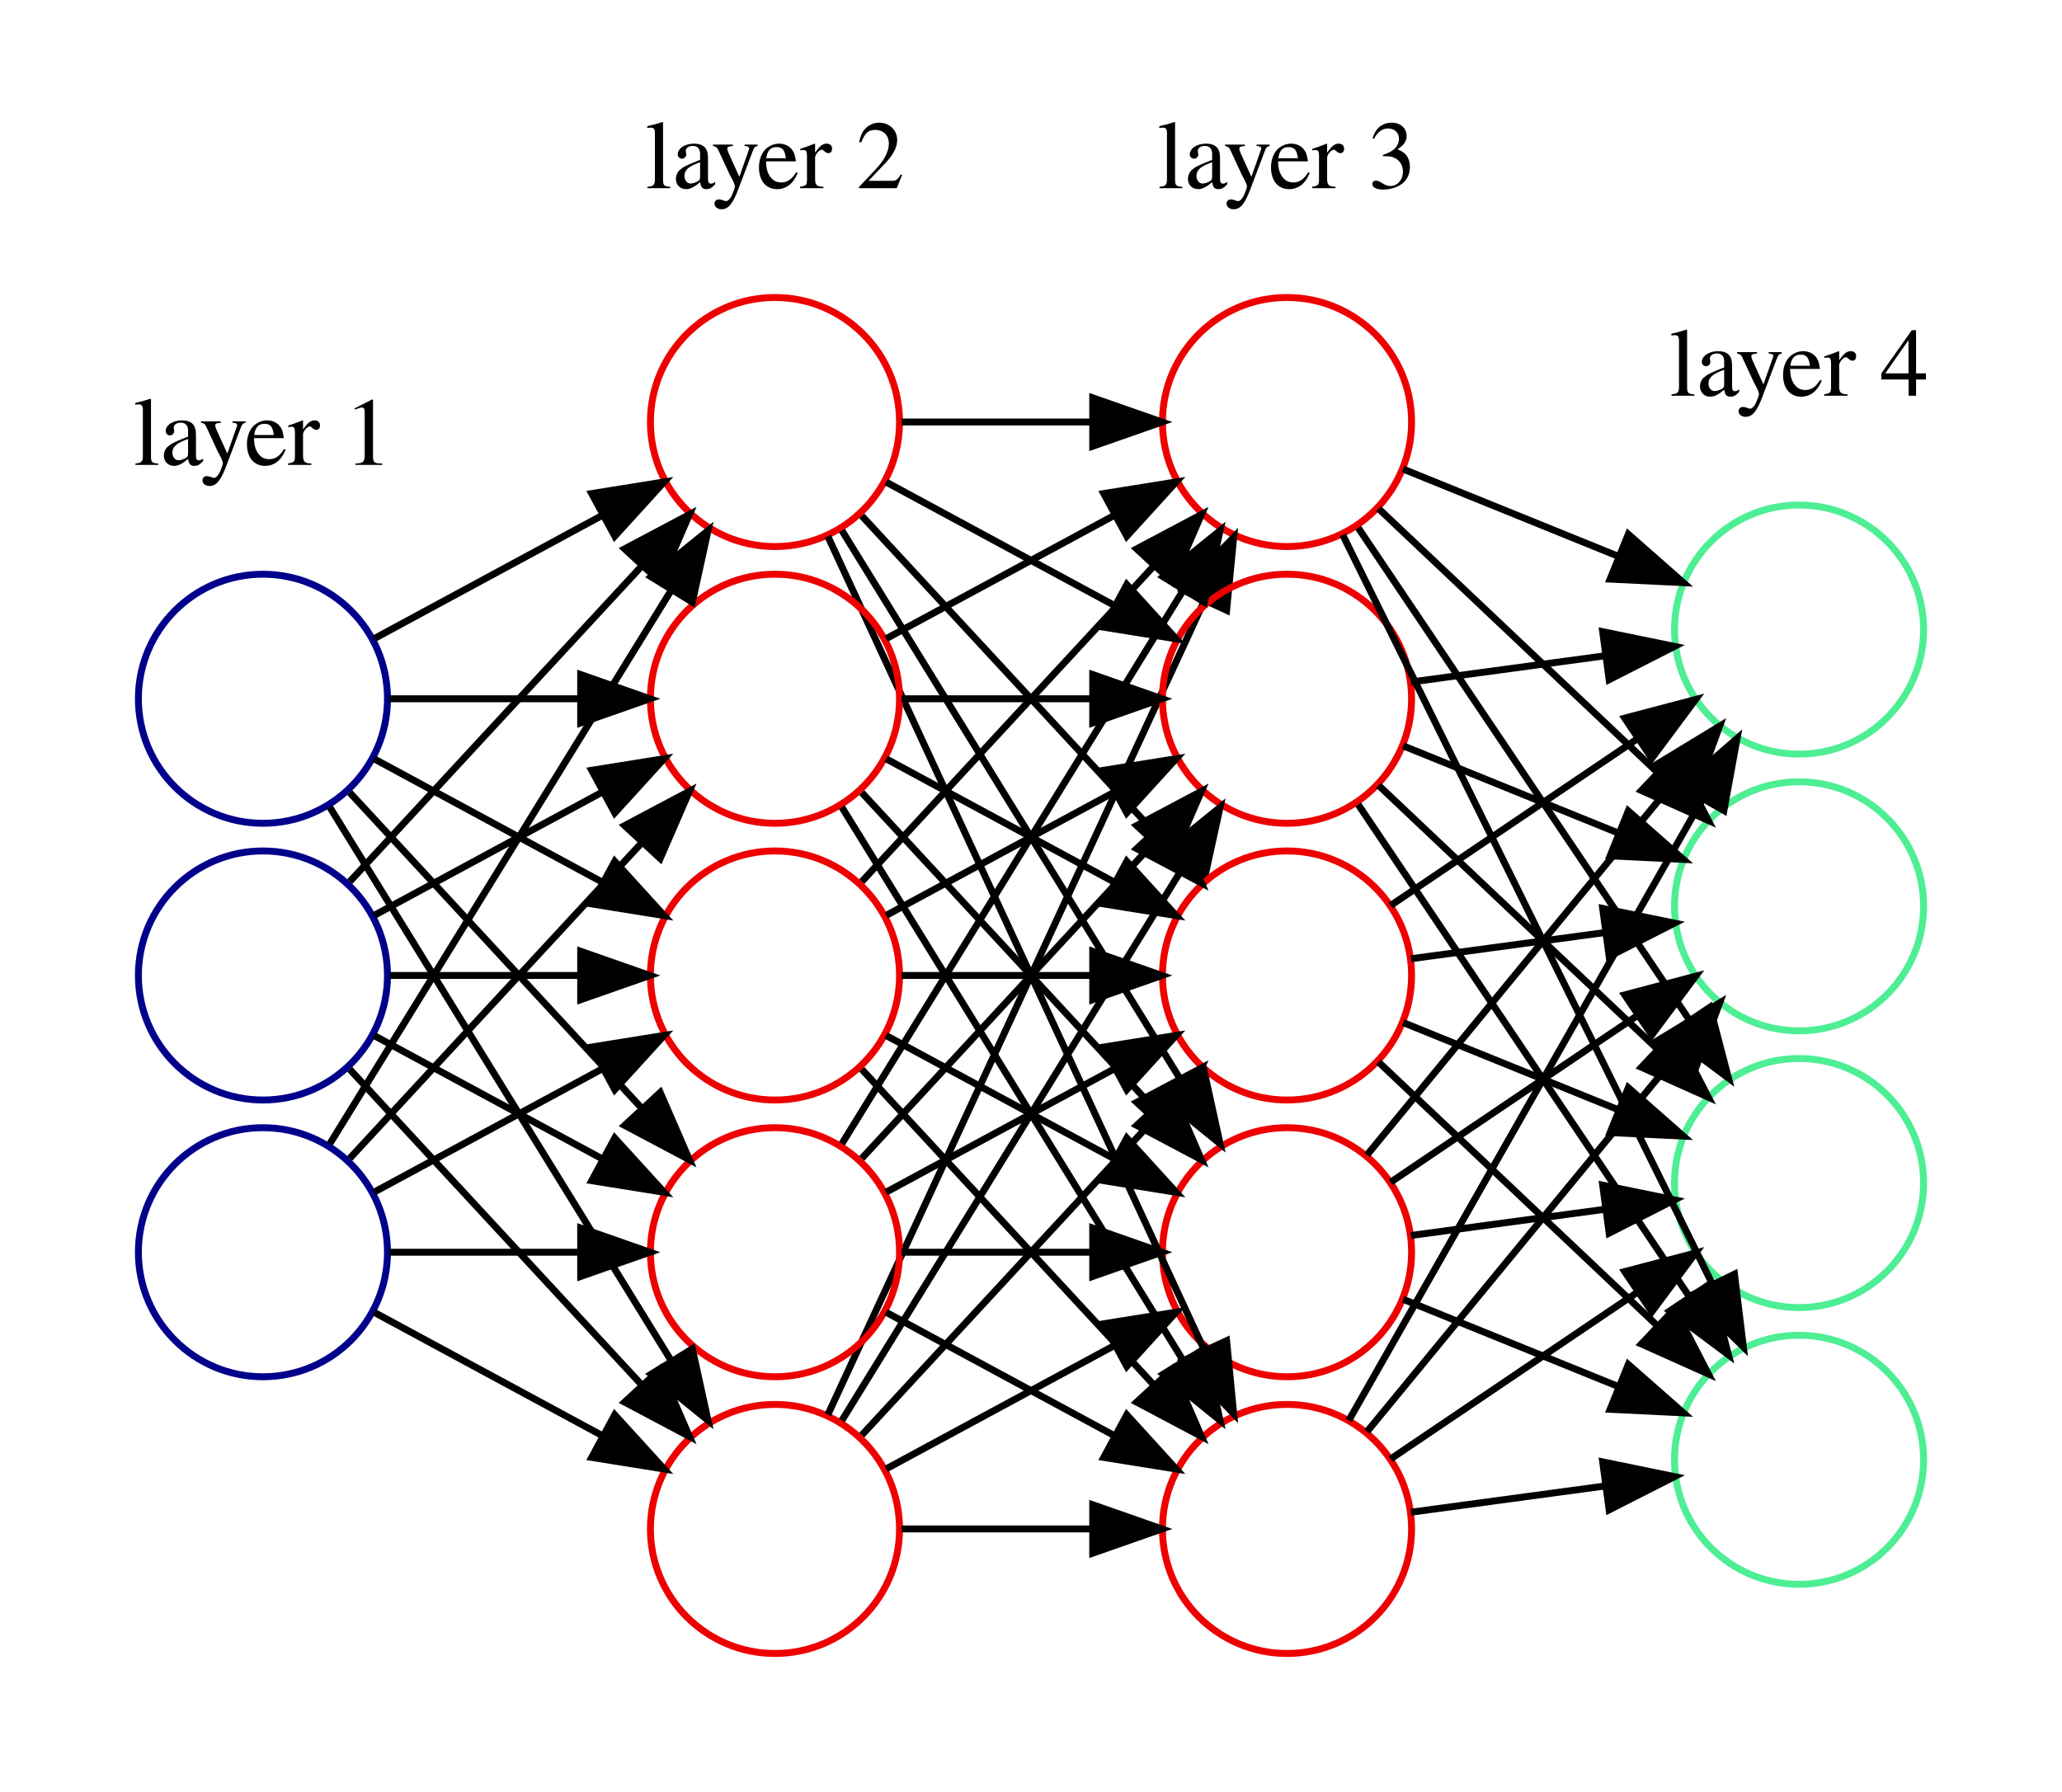
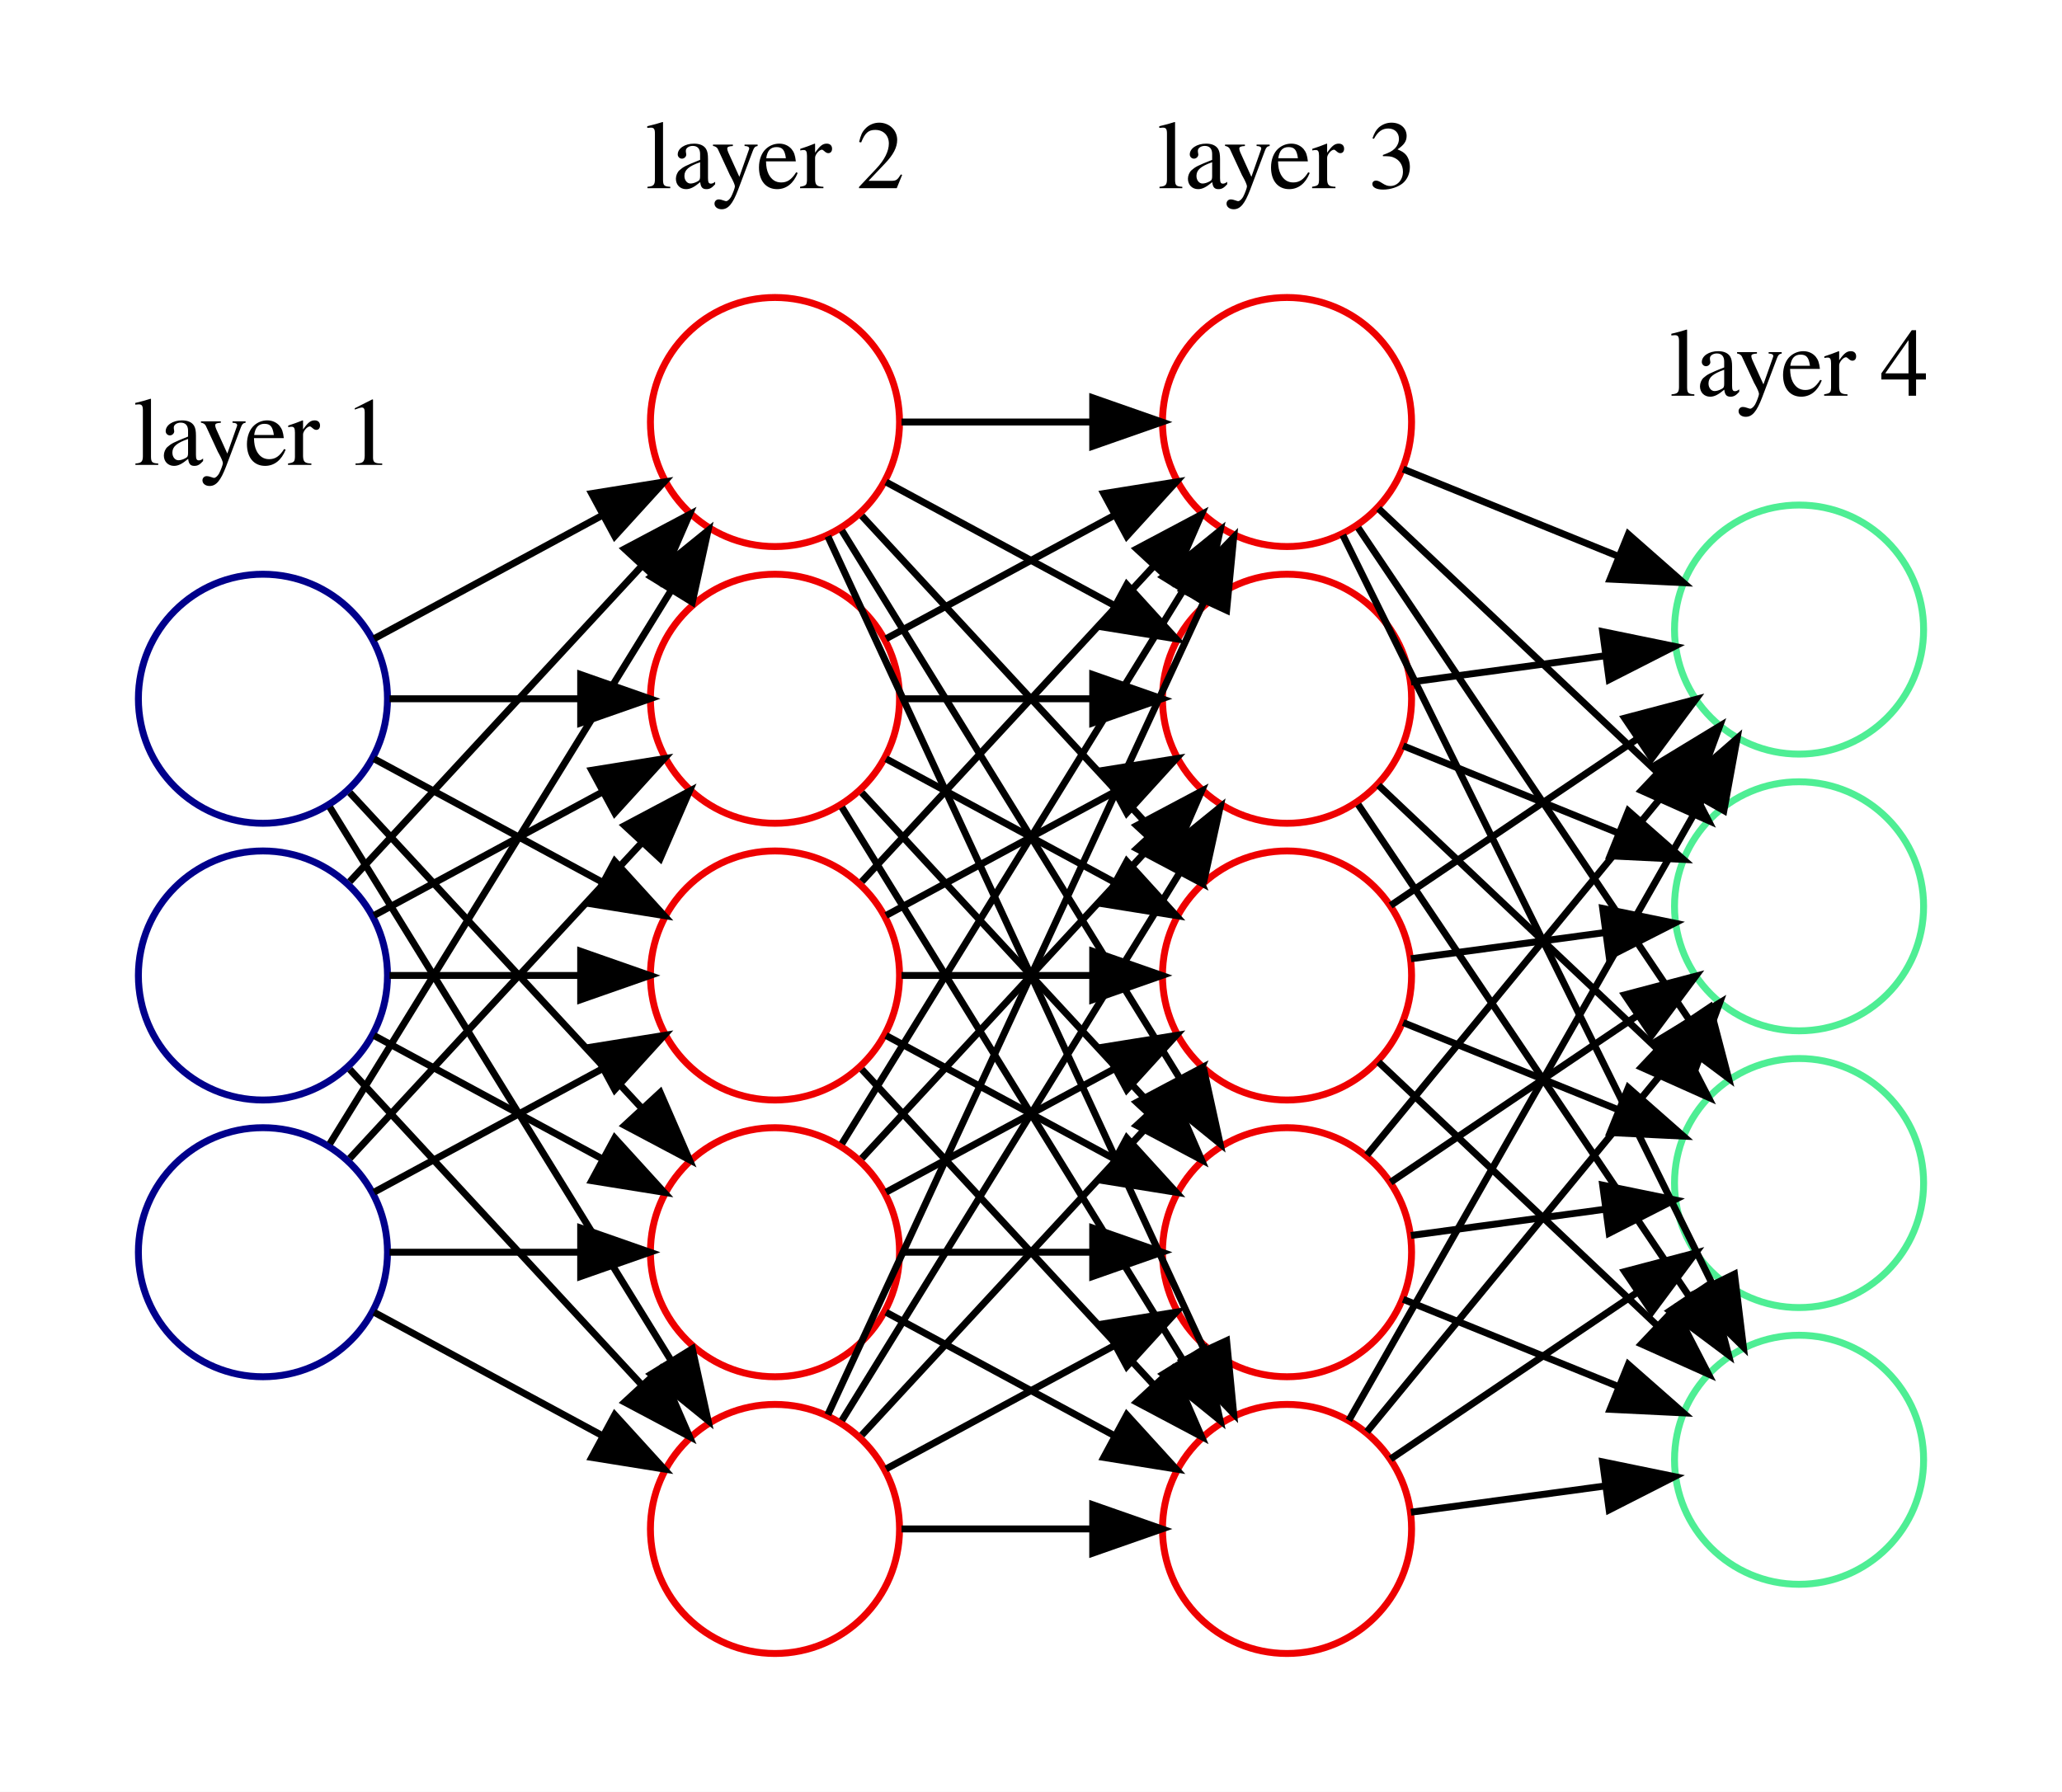
<svg xmlns="http://www.w3.org/2000/svg" width="298pt" height="259pt" viewBox="0.00 0.00 298.00 259.00">
  <g id="graph0" class="graph" transform="scale(1 1) rotate(0) translate(4 255)">
    <polygon fill="#ffffff" stroke="transparent" points="-4,4 -4,-255 294,-255 294,4 -4,4" />
    <g id="clust1" class="cluster">
+       <polygon fill="none" stroke="#ffffff" points="7,-48 7,-203 61,-203 61,-48 7,-48" />
+       <text text-anchor="middle" x="34" y="-187.8" font-family="Times,serif" font-size="14.00" fill="#000000">layer 1</text>
+     </g>
+     <g id="clust2" class="cluster">
      <polygon fill="none" stroke="#ffffff" points="81,-8 81,-243 135,-243 135,-8 81,-8" />
      <text text-anchor="middle" x="108" y="-227.8" font-family="Times,serif" font-size="14.00" fill="#000000">layer 2</text>
-     </g>
-     <g id="clust2" class="cluster">
-       <polygon fill="none" stroke="#ffffff" points="7,-48 7,-203 61,-203 61,-48 7,-48" />
-       <text text-anchor="middle" x="34" y="-187.8" font-family="Times,serif" font-size="14.00" fill="#000000">layer 1</text>
    </g>
    <g id="clust3" class="cluster">
      <polygon fill="none" stroke="#ffffff" points="229,-18 229,-213 283,-213 283,-18 229,-18" />
      <text text-anchor="middle" x="256" y="-197.8" font-family="Times,serif" font-size="14.00" fill="#000000">layer 4</text>
    </g>
    <g id="clust4" class="cluster">
      <polygon fill="none" stroke="#ffffff" points="155,-8 155,-243 209,-243 209,-8 155,-8" />
      <text text-anchor="middle" x="182" y="-227.8" font-family="Times,serif" font-size="14.00" fill="#000000">layer 3</text>
    </g>
    <g id="node1" class="node">
+       <ellipse fill="none" stroke="#00008b" cx="34" cy="-114" rx="18" ry="18" />
+     </g>
+     <g id="node4" class="node">
+       <ellipse fill="none" stroke="#ee0000" cx="108" cy="-74" rx="18" ry="18" />
+     </g>
+     <g id="edge26" class="edge">
+       <path fill="none" stroke="#000000" d="M50.057,-105.321C59.657,-100.131 72.062,-93.426 82.929,-87.552" />
+       <polygon fill="#000000" stroke="#000000" points="84.842,-90.497 91.974,-82.662 81.513,-84.339 84.842,-90.497" />
+     </g>
+     <g id="node5" class="node">
      <ellipse fill="none" stroke="#ee0000" cx="108" cy="-34" rx="18" ry="18" />
+     </g>
+     <g id="edge27" class="edge">
+       <path fill="none" stroke="#000000" d="M46.553,-100.429C58.104,-87.941 75.409,-69.233 88.714,-54.85" />
+       <polygon fill="#000000" stroke="#000000" points="91.411,-57.088 95.632,-47.37 86.272,-52.335 91.411,-57.088" />
+     </g>
+     <g id="node6" class="node">
+       <ellipse fill="none" stroke="#ee0000" cx="108" cy="-194" rx="18" ry="18" />
+     </g>
+     <g id="edge28" class="edge">
+       <path fill="none" stroke="#000000" d="M46.553,-127.571C58.104,-140.059 75.409,-158.767 88.714,-173.15" />
+       <polygon fill="#000000" stroke="#000000" points="86.272,-175.665 95.632,-180.63 91.411,-170.912 86.272,-175.665" />
+     </g>
+     <g id="node7" class="node">
+       <ellipse fill="none" stroke="#ee0000" cx="108" cy="-154" rx="18" ry="18" />
+     </g>
+     <g id="edge29" class="edge">
+       <path fill="none" stroke="#000000" d="M50.057,-122.679C59.657,-127.869 72.062,-134.574 82.929,-140.448" />
+       <polygon fill="#000000" stroke="#000000" points="81.513,-143.661 91.974,-145.338 84.842,-137.503 81.513,-143.661" />
+     </g>
+     <g id="node8" class="node">
+       <ellipse fill="none" stroke="#ee0000" cx="108" cy="-114" rx="18" ry="18" />
+     </g>
+     <g id="edge30" class="edge">
+       <path fill="none" stroke="#000000" d="M52.292,-114C60.536,-114 70.462,-114 79.638,-114" />
+       <polygon fill="#000000" stroke="#000000" points="79.918,-117.5 89.918,-114 79.918,-110.5 79.918,-117.5" />
+     </g>
+     <g id="node2" class="node">
+       <ellipse fill="none" stroke="#00008b" cx="34" cy="-74" rx="18" ry="18" />
+     </g>
+     <g id="edge31" class="edge">
+       <path fill="none" stroke="#000000" d="M52.292,-74C60.536,-74 70.462,-74 79.638,-74" />
+       <polygon fill="#000000" stroke="#000000" points="79.918,-77.5 89.918,-74 79.918,-70.5 79.918,-77.5" />
+     </g>
+     <g id="edge32" class="edge">
+       <path fill="none" stroke="#000000" d="M50.057,-65.321C59.657,-60.131 72.062,-53.426 82.929,-47.552" />
+       <polygon fill="#000000" stroke="#000000" points="84.842,-50.497 91.974,-42.663 81.513,-44.339 84.842,-50.497" />
+     </g>
+     <g id="edge33" class="edge">
+       <path fill="none" stroke="#000000" d="M43.674,-89.688C56.25,-110.081 78.34,-145.903 93.073,-169.793" />
+       <polygon fill="#000000" stroke="#000000" points="90.095,-171.634 98.323,-178.308 96.054,-167.959 90.095,-171.634" />
+     </g>
+     <g id="edge34" class="edge">
+       <path fill="none" stroke="#000000" d="M46.553,-87.571C58.104,-100.059 75.409,-118.767 88.714,-133.15" />
+       <polygon fill="#000000" stroke="#000000" points="86.272,-135.665 95.632,-140.63 91.411,-130.912 86.272,-135.665" />
+     </g>
+     <g id="edge35" class="edge">
+       <path fill="none" stroke="#000000" d="M50.057,-82.679C59.657,-87.869 72.062,-94.574 82.929,-100.448" />
+       <polygon fill="#000000" stroke="#000000" points="81.513,-103.661 91.974,-105.338 84.842,-97.503 81.513,-103.661" />
+     </g>
+     <g id="node3" class="node">
+       <ellipse fill="none" stroke="#00008b" cx="34" cy="-154" rx="18" ry="18" />
+     </g>
+     <g id="edge36" class="edge">
+       <path fill="none" stroke="#000000" d="M46.553,-140.429C58.104,-127.941 75.409,-109.233 88.714,-94.85" />
+       <polygon fill="#000000" stroke="#000000" points="91.411,-97.088 95.632,-87.371 86.272,-92.335 91.411,-97.088" />
+     </g>
+     <g id="edge37" class="edge">
+       <path fill="none" stroke="#000000" d="M43.674,-138.312C56.25,-117.919 78.34,-82.097 93.073,-58.207" />
+       <polygon fill="#000000" stroke="#000000" points="96.054,-60.041 98.323,-49.692 90.095,-56.366 96.054,-60.041" />
+     </g>
+     <g id="edge38" class="edge">
+       <path fill="none" stroke="#000000" d="M50.057,-162.679C59.657,-167.869 72.062,-174.574 82.929,-180.448" />
+       <polygon fill="#000000" stroke="#000000" points="81.513,-183.661 91.974,-185.338 84.842,-177.503 81.513,-183.661" />
+     </g>
+     <g id="edge39" class="edge">
+       <path fill="none" stroke="#000000" d="M52.292,-154C60.536,-154 70.462,-154 79.638,-154" />
+       <polygon fill="#000000" stroke="#000000" points="79.918,-157.5 89.918,-154 79.918,-150.5 79.918,-157.5" />
+     </g>
+     <g id="edge40" class="edge">
+       <path fill="none" stroke="#000000" d="M50.057,-145.321C59.657,-140.131 72.062,-133.426 82.929,-127.552" />
+       <polygon fill="#000000" stroke="#000000" points="84.842,-130.497 91.974,-122.662 81.513,-124.339 84.842,-130.497" />
    </g>
    <g id="node13" class="node">
      <ellipse fill="none" stroke="#ee0000" cx="182" cy="-74" rx="18" ry="18" />
    </g>
-     <g id="edge16" class="edge">
+     <g id="edge1" class="edge">
+       <path fill="none" stroke="#000000" d="M126.292,-74C134.536,-74 144.462,-74 153.638,-74" />
+       <polygon fill="#000000" stroke="#000000" points="153.918,-77.5 163.918,-74 153.918,-70.5 153.918,-77.5" />
+     </g>
+     <g id="node14" class="node">
+       <ellipse fill="none" stroke="#ee0000" cx="182" cy="-34" rx="18" ry="18" />
+     </g>
+     <g id="edge2" class="edge">
+       <path fill="none" stroke="#000000" d="M124.057,-65.321C133.657,-60.131 146.062,-53.426 156.929,-47.552" />
+       <polygon fill="#000000" stroke="#000000" points="158.842,-50.497 165.974,-42.663 155.513,-44.339 158.842,-50.497" />
+     </g>
+     <g id="node15" class="node">
+       <ellipse fill="none" stroke="#ee0000" cx="182" cy="-194" rx="18" ry="18" />
+     </g>
+     <g id="edge3" class="edge">
+       <path fill="none" stroke="#000000" d="M117.674,-89.688C130.25,-110.081 152.34,-145.903 167.073,-169.793" />
+       <polygon fill="#000000" stroke="#000000" points="164.095,-171.634 172.323,-178.308 170.054,-167.959 164.095,-171.634" />
+     </g>
+     <g id="node16" class="node">
+       <ellipse fill="none" stroke="#ee0000" cx="182" cy="-154" rx="18" ry="18" />
+     </g>
+     <g id="edge4" class="edge">
+       <path fill="none" stroke="#000000" d="M120.553,-87.571C132.104,-100.059 149.409,-118.767 162.714,-133.15" />
+       <polygon fill="#000000" stroke="#000000" points="160.273,-135.665 169.632,-140.63 165.411,-130.912 160.273,-135.665" />
+     </g>
+     <g id="node17" class="node">
+       <ellipse fill="none" stroke="#ee0000" cx="182" cy="-114" rx="18" ry="18" />
+     </g>
+     <g id="edge5" class="edge">
+       <path fill="none" stroke="#000000" d="M124.057,-82.679C133.657,-87.869 146.062,-94.574 156.929,-100.448" />
+       <polygon fill="#000000" stroke="#000000" points="155.513,-103.661 165.974,-105.338 158.842,-97.503 155.513,-103.661" />
+     </g>
+     <g id="edge6" class="edge">
      <path fill="none" stroke="#000000" d="M124.057,-42.679C133.657,-47.869 146.062,-54.574 156.929,-60.448" />
      <polygon fill="#000000" stroke="#000000" points="155.513,-63.661 165.974,-65.338 158.842,-57.503 155.513,-63.661" />
    </g>
-     <g id="node14" class="node">
-       <ellipse fill="none" stroke="#ee0000" cx="182" cy="-34" rx="18" ry="18" />
-     </g>
-     <g id="edge17" class="edge">
+     <g id="edge7" class="edge">
      <path fill="none" stroke="#000000" d="M126.292,-34C134.536,-34 144.462,-34 153.638,-34" />
      <polygon fill="#000000" stroke="#000000" points="153.918,-37.5 163.918,-34 153.918,-30.5 153.918,-37.5" />
    </g>
-     <g id="node15" class="node">
-       <ellipse fill="none" stroke="#ee0000" cx="182" cy="-194" rx="18" ry="18" />
-     </g>
-     <g id="edge18" class="edge">
+     <g id="edge8" class="edge">
      <path fill="none" stroke="#000000" d="M115.641,-50.52C128.547,-78.425 154.754,-135.09 170.09,-168.248" />
      <polygon fill="#000000" stroke="#000000" points="166.916,-169.723 174.29,-177.33 173.269,-166.785 166.916,-169.723" />
    </g>
-     <g id="node16" class="node">
-       <ellipse fill="none" stroke="#ee0000" cx="182" cy="-154" rx="18" ry="18" />
-     </g>
-     <g id="edge19" class="edge">
+     <g id="edge9" class="edge">
      <path fill="none" stroke="#000000" d="M117.674,-49.688C130.25,-70.081 152.34,-105.903 167.073,-129.793" />
      <polygon fill="#000000" stroke="#000000" points="164.095,-131.634 172.323,-138.308 170.054,-127.959 164.095,-131.634" />
    </g>
-     <g id="node17" class="node">
-       <ellipse fill="none" stroke="#ee0000" cx="182" cy="-114" rx="18" ry="18" />
-     </g>
-     <g id="edge20" class="edge">
+     <g id="edge10" class="edge">
      <path fill="none" stroke="#000000" d="M120.553,-47.571C132.104,-60.059 149.409,-78.767 162.714,-93.15" />
      <polygon fill="#000000" stroke="#000000" points="160.273,-95.665 169.632,-100.629 165.411,-90.912 160.273,-95.665" />
    </g>
-     <g id="node2" class="node">
-       <ellipse fill="none" stroke="#ee0000" cx="108" cy="-194" rx="18" ry="18" />
-     </g>
-     <g id="edge21" class="edge">
+     <g id="edge11" class="edge">
      <path fill="none" stroke="#000000" d="M117.674,-178.312C130.25,-157.919 152.34,-122.097 167.073,-98.207" />
      <polygon fill="#000000" stroke="#000000" points="170.054,-100.041 172.323,-89.692 164.095,-96.366 170.054,-100.041" />
    </g>
-     <g id="edge22" class="edge">
+     <g id="edge12" class="edge">
      <path fill="none" stroke="#000000" d="M115.641,-177.48C128.547,-149.575 154.754,-92.91 170.09,-59.752" />
      <polygon fill="#000000" stroke="#000000" points="173.269,-61.215 174.29,-50.67 166.916,-58.277 173.269,-61.215" />
    </g>
-     <g id="edge23" class="edge">
+     <g id="edge13" class="edge">
      <path fill="none" stroke="#000000" d="M126.292,-194C134.536,-194 144.462,-194 153.638,-194" />
      <polygon fill="#000000" stroke="#000000" points="153.918,-197.5 163.918,-194 153.918,-190.5 153.918,-197.5" />
    </g>
-     <g id="edge24" class="edge">
+     <g id="edge14" class="edge">
      <path fill="none" stroke="#000000" d="M124.057,-185.321C133.657,-180.131 146.062,-173.426 156.929,-167.552" />
      <polygon fill="#000000" stroke="#000000" points="158.842,-170.497 165.974,-162.662 155.513,-164.339 158.842,-170.497" />
    </g>
-     <g id="edge25" class="edge">
+     <g id="edge15" class="edge">
      <path fill="none" stroke="#000000" d="M120.553,-180.429C132.104,-167.941 149.409,-149.233 162.714,-134.85" />
      <polygon fill="#000000" stroke="#000000" points="165.411,-137.088 169.632,-127.371 160.273,-132.335 165.411,-137.088" />
    </g>
-     <g id="node3" class="node">
-       <ellipse fill="none" stroke="#ee0000" cx="108" cy="-154" rx="18" ry="18" />
-     </g>
-     <g id="edge26" class="edge">
+     <g id="edge16" class="edge">
      <path fill="none" stroke="#000000" d="M120.553,-140.429C132.104,-127.941 149.409,-109.233 162.714,-94.85" />
      <polygon fill="#000000" stroke="#000000" points="165.411,-97.088 169.632,-87.371 160.273,-92.335 165.411,-97.088" />
    </g>
-     <g id="edge27" class="edge">
+     <g id="edge17" class="edge">
      <path fill="none" stroke="#000000" d="M117.674,-138.312C130.25,-117.919 152.34,-82.097 167.073,-58.207" />
      <polygon fill="#000000" stroke="#000000" points="170.054,-60.041 172.323,-49.692 164.095,-56.366 170.054,-60.041" />
    </g>
-     <g id="edge28" class="edge">
+     <g id="edge18" class="edge">
      <path fill="none" stroke="#000000" d="M124.057,-162.679C133.657,-167.869 146.062,-174.574 156.929,-180.448" />
      <polygon fill="#000000" stroke="#000000" points="155.513,-183.661 165.974,-185.338 158.842,-177.503 155.513,-183.661" />
    </g>
-     <g id="edge29" class="edge">
+     <g id="edge19" class="edge">
      <path fill="none" stroke="#000000" d="M126.292,-154C134.536,-154 144.462,-154 153.638,-154" />
      <polygon fill="#000000" stroke="#000000" points="153.918,-157.5 163.918,-154 153.918,-150.5 153.918,-157.5" />
    </g>
-     <g id="edge30" class="edge">
+     <g id="edge20" class="edge">
      <path fill="none" stroke="#000000" d="M124.057,-145.321C133.657,-140.131 146.062,-133.426 156.929,-127.552" />
      <polygon fill="#000000" stroke="#000000" points="158.842,-130.497 165.974,-122.662 155.513,-124.339 158.842,-130.497" />
    </g>
-     <g id="node4" class="node">
-       <ellipse fill="none" stroke="#ee0000" cx="108" cy="-114" rx="18" ry="18" />
-     </g>
-     <g id="edge31" class="edge">
+     <g id="edge21" class="edge">
      <path fill="none" stroke="#000000" d="M124.057,-105.321C133.657,-100.131 146.062,-93.426 156.929,-87.552" />
      <polygon fill="#000000" stroke="#000000" points="158.842,-90.497 165.974,-82.662 155.513,-84.339 158.842,-90.497" />
    </g>
-     <g id="edge32" class="edge">
+     <g id="edge22" class="edge">
      <path fill="none" stroke="#000000" d="M120.553,-100.429C132.104,-87.941 149.409,-69.233 162.714,-54.85" />
      <polygon fill="#000000" stroke="#000000" points="165.411,-57.088 169.632,-47.37 160.273,-52.335 165.411,-57.088" />
    </g>
-     <g id="edge33" class="edge">
+     <g id="edge23" class="edge">
      <path fill="none" stroke="#000000" d="M120.553,-127.571C132.104,-140.059 149.409,-158.767 162.714,-173.15" />
      <polygon fill="#000000" stroke="#000000" points="160.273,-175.665 169.632,-180.63 165.411,-170.912 160.273,-175.665" />
    </g>
-     <g id="edge34" class="edge">
+     <g id="edge24" class="edge">
      <path fill="none" stroke="#000000" d="M124.057,-122.679C133.657,-127.869 146.062,-134.574 156.929,-140.448" />
      <polygon fill="#000000" stroke="#000000" points="155.513,-143.661 165.974,-145.338 158.842,-137.503 155.513,-143.661" />
    </g>
-     <g id="edge35" class="edge">
+     <g id="edge25" class="edge">
      <path fill="none" stroke="#000000" d="M126.292,-114C134.536,-114 144.462,-114 153.638,-114" />
      <polygon fill="#000000" stroke="#000000" points="153.918,-117.5 163.918,-114 153.918,-110.5 153.918,-117.5" />
-     </g>
-     <g id="node5" class="node">
-       <ellipse fill="none" stroke="#ee0000" cx="108" cy="-74" rx="18" ry="18" />
-     </g>
-     <g id="edge36" class="edge">
-       <path fill="none" stroke="#000000" d="M126.292,-74C134.536,-74 144.462,-74 153.638,-74" />
-       <polygon fill="#000000" stroke="#000000" points="153.918,-77.5 163.918,-74 153.918,-70.5 153.918,-77.5" />
-     </g>
-     <g id="edge37" class="edge">
-       <path fill="none" stroke="#000000" d="M124.057,-65.321C133.657,-60.131 146.062,-53.426 156.929,-47.552" />
-       <polygon fill="#000000" stroke="#000000" points="158.842,-50.497 165.974,-42.663 155.513,-44.339 158.842,-50.497" />
-     </g>
-     <g id="edge38" class="edge">
-       <path fill="none" stroke="#000000" d="M117.674,-89.688C130.25,-110.081 152.34,-145.903 167.073,-169.793" />
-       <polygon fill="#000000" stroke="#000000" points="164.095,-171.634 172.323,-178.308 170.054,-167.959 164.095,-171.634" />
-     </g>
-     <g id="edge39" class="edge">
-       <path fill="none" stroke="#000000" d="M120.553,-87.571C132.104,-100.059 149.409,-118.767 162.714,-133.15" />
-       <polygon fill="#000000" stroke="#000000" points="160.273,-135.665 169.632,-140.63 165.411,-130.912 160.273,-135.665" />
-     </g>
-     <g id="edge40" class="edge">
-       <path fill="none" stroke="#000000" d="M124.057,-82.679C133.657,-87.869 146.062,-94.574 156.929,-100.448" />
-       <polygon fill="#000000" stroke="#000000" points="155.513,-103.661 165.974,-105.338 158.842,-97.503 155.513,-103.661" />
-     </g>
-     <g id="node6" class="node">
-       <ellipse fill="none" stroke="#00008b" cx="34" cy="-114" rx="18" ry="18" />
-     </g>
-     <g id="edge1" class="edge">
-       <path fill="none" stroke="#000000" d="M46.553,-100.429C58.104,-87.941 75.409,-69.233 88.714,-54.85" />
-       <polygon fill="#000000" stroke="#000000" points="91.411,-57.088 95.632,-47.37 86.272,-52.335 91.411,-57.088" />
-     </g>
-     <g id="edge2" class="edge">
-       <path fill="none" stroke="#000000" d="M46.553,-127.571C58.104,-140.059 75.409,-158.767 88.714,-173.15" />
-       <polygon fill="#000000" stroke="#000000" points="86.272,-175.665 95.632,-180.63 91.411,-170.912 86.272,-175.665" />
-     </g>
-     <g id="edge3" class="edge">
-       <path fill="none" stroke="#000000" d="M50.057,-122.679C59.657,-127.869 72.062,-134.574 82.929,-140.448" />
-       <polygon fill="#000000" stroke="#000000" points="81.513,-143.661 91.974,-145.338 84.842,-137.503 81.513,-143.661" />
-     </g>
-     <g id="edge4" class="edge">
-       <path fill="none" stroke="#000000" d="M52.292,-114C60.536,-114 70.462,-114 79.638,-114" />
-       <polygon fill="#000000" stroke="#000000" points="79.918,-117.5 89.918,-114 79.918,-110.5 79.918,-117.5" />
-     </g>
-     <g id="edge5" class="edge">
-       <path fill="none" stroke="#000000" d="M50.057,-105.321C59.657,-100.131 72.062,-93.426 82.929,-87.552" />
-       <polygon fill="#000000" stroke="#000000" points="84.842,-90.497 91.974,-82.662 81.513,-84.339 84.842,-90.497" />
-     </g>
-     <g id="node7" class="node">
-       <ellipse fill="none" stroke="#00008b" cx="34" cy="-74" rx="18" ry="18" />
-     </g>
-     <g id="edge6" class="edge">
-       <path fill="none" stroke="#000000" d="M50.057,-65.321C59.657,-60.131 72.062,-53.426 82.929,-47.552" />
-       <polygon fill="#000000" stroke="#000000" points="84.842,-50.497 91.974,-42.663 81.513,-44.339 84.842,-50.497" />
-     </g>
-     <g id="edge7" class="edge">
-       <path fill="none" stroke="#000000" d="M43.674,-89.688C56.25,-110.081 78.34,-145.903 93.073,-169.793" />
-       <polygon fill="#000000" stroke="#000000" points="90.095,-171.634 98.323,-178.308 96.054,-167.959 90.095,-171.634" />
-     </g>
-     <g id="edge8" class="edge">
-       <path fill="none" stroke="#000000" d="M46.553,-87.571C58.104,-100.059 75.409,-118.767 88.714,-133.15" />
-       <polygon fill="#000000" stroke="#000000" points="86.272,-135.665 95.632,-140.63 91.411,-130.912 86.272,-135.665" />
-     </g>
-     <g id="edge9" class="edge">
-       <path fill="none" stroke="#000000" d="M50.057,-82.679C59.657,-87.869 72.062,-94.574 82.929,-100.448" />
-       <polygon fill="#000000" stroke="#000000" points="81.513,-103.661 91.974,-105.338 84.842,-97.503 81.513,-103.661" />
-     </g>
-     <g id="edge10" class="edge">
-       <path fill="none" stroke="#000000" d="M52.292,-74C60.536,-74 70.462,-74 79.638,-74" />
-       <polygon fill="#000000" stroke="#000000" points="79.918,-77.5 89.918,-74 79.918,-70.5 79.918,-77.5" />
-     </g>
-     <g id="node8" class="node">
-       <ellipse fill="none" stroke="#00008b" cx="34" cy="-154" rx="18" ry="18" />
-     </g>
-     <g id="edge11" class="edge">
-       <path fill="none" stroke="#000000" d="M43.674,-138.312C56.25,-117.919 78.34,-82.097 93.073,-58.207" />
-       <polygon fill="#000000" stroke="#000000" points="96.054,-60.041 98.323,-49.692 90.095,-56.366 96.054,-60.041" />
-     </g>
-     <g id="edge12" class="edge">
-       <path fill="none" stroke="#000000" d="M50.057,-162.679C59.657,-167.869 72.062,-174.574 82.929,-180.448" />
-       <polygon fill="#000000" stroke="#000000" points="81.513,-183.661 91.974,-185.338 84.842,-177.503 81.513,-183.661" />
-     </g>
-     <g id="edge13" class="edge">
-       <path fill="none" stroke="#000000" d="M52.292,-154C60.536,-154 70.462,-154 79.638,-154" />
-       <polygon fill="#000000" stroke="#000000" points="79.918,-157.5 89.918,-154 79.918,-150.5 79.918,-157.5" />
-     </g>
-     <g id="edge14" class="edge">
-       <path fill="none" stroke="#000000" d="M50.057,-145.321C59.657,-140.131 72.062,-133.426 82.929,-127.552" />
-       <polygon fill="#000000" stroke="#000000" points="84.842,-130.497 91.974,-122.662 81.513,-124.339 84.842,-130.497" />
-     </g>
-     <g id="edge15" class="edge">
-       <path fill="none" stroke="#000000" d="M46.553,-140.429C58.104,-127.941 75.409,-109.233 88.714,-94.85" />
-       <polygon fill="#000000" stroke="#000000" points="91.411,-97.088 95.632,-87.371 86.272,-92.335 91.411,-97.088" />
    </g>
    <g id="node9" class="node">
      <ellipse fill="none" stroke="#4eee94" cx="256" cy="-164" rx="18" ry="18" />
    </g>
    <g id="node10" class="node">
      <ellipse fill="none" stroke="#4eee94" cx="256" cy="-124" rx="18" ry="18" />
    </g>
    <g id="node11" class="node">
      <ellipse fill="none" stroke="#4eee94" cx="256" cy="-84" rx="18" ry="18" />
    </g>
    <g id="node12" class="node">
      <ellipse fill="none" stroke="#4eee94" cx="256" cy="-44" rx="18" ry="18" />
    </g>
    <g id="edge41" class="edge">
      <path fill="none" stroke="#000000" d="M193.562,-88.062C205.401,-102.461 223.974,-125.049 237.789,-141.851" />
      <polygon fill="#000000" stroke="#000000" points="235.464,-144.535 244.519,-150.036 240.871,-140.089 235.464,-144.535" />
    </g>
    <g id="edge42" class="edge">
      <path fill="none" stroke="#000000" d="M196.975,-84.118C207.206,-91.031 220.969,-100.33 232.632,-108.21" />
      <polygon fill="#000000" stroke="#000000" points="230.802,-111.198 241.047,-113.897 234.721,-105.398 230.802,-111.198" />
    </g>
    <g id="edge43" class="edge">
      <path fill="none" stroke="#000000" d="M199.913,-76.421C208.304,-77.555 218.499,-78.932 227.883,-80.201" />
      <polygon fill="#000000" stroke="#000000" points="227.617,-83.696 237.995,-81.567 228.554,-76.759 227.617,-83.696" />
    </g>
    <g id="edge44" class="edge">
      <path fill="none" stroke="#000000" d="M198.792,-67.192C207.969,-63.472 219.54,-58.781 229.869,-54.593" />
      <polygon fill="#000000" stroke="#000000" points="231.322,-57.781 239.275,-50.781 228.692,-51.294 231.322,-57.781" />
    </g>
    <g id="edge45" class="edge">
      <path fill="none" stroke="#000000" d="M190.926,-49.681C203.594,-71.935 226.911,-112.898 241.923,-139.27" />
      <polygon fill="#000000" stroke="#000000" points="239.054,-141.304 247.042,-148.263 245.137,-137.841 239.054,-141.304" />
    </g>
    <g id="edge46" class="edge">
      <path fill="none" stroke="#000000" d="M193.562,-48.062C205.401,-62.461 223.974,-85.049 237.789,-101.851" />
      <polygon fill="#000000" stroke="#000000" points="235.464,-104.535 244.519,-110.036 240.871,-100.089 235.464,-104.535" />
    </g>
    <g id="edge47" class="edge">
      <path fill="none" stroke="#000000" d="M196.975,-44.118C207.206,-51.031 220.969,-60.33 232.632,-68.21" />
      <polygon fill="#000000" stroke="#000000" points="230.802,-71.198 241.047,-73.897 234.721,-65.398 230.802,-71.198" />
    </g>
    <g id="edge48" class="edge">
      <path fill="none" stroke="#000000" d="M199.913,-36.421C208.304,-37.555 218.499,-38.932 227.883,-40.2" />
      <polygon fill="#000000" stroke="#000000" points="227.617,-43.696 237.995,-41.567 228.554,-36.759 227.617,-43.696" />
    </g>
    <g id="edge49" class="edge">
      <path fill="none" stroke="#000000" d="M198.792,-187.192C207.969,-183.472 219.54,-178.781 229.869,-174.594" />
      <polygon fill="#000000" stroke="#000000" points="231.322,-177.781 239.275,-170.78 228.692,-171.294 231.322,-177.781" />
    </g>
    <g id="edge50" class="edge">
      <path fill="none" stroke="#000000" d="M195.23,-181.485C206.384,-170.934 222.537,-155.655 235.386,-143.5" />
      <polygon fill="#000000" stroke="#000000" points="238.025,-145.821 242.885,-136.406 233.215,-140.736 238.025,-145.821" />
    </g>
    <g id="edge51" class="edge">
      <path fill="none" stroke="#000000" d="M192.289,-178.705C204.66,-160.316 225.56,-129.248 240.033,-107.735" />
      <polygon fill="#000000" stroke="#000000" points="243.12,-109.416 245.798,-99.165 237.312,-105.509 243.12,-109.416" />
    </g>
    <g id="edge52" class="edge">
      <path fill="none" stroke="#000000" d="M190.06,-177.662C202.905,-151.626 228.12,-100.514 243.375,-69.591" />
      <polygon fill="#000000" stroke="#000000" points="246.664,-70.835 247.95,-60.318 240.387,-67.738 246.664,-70.835" />
    </g>
    <g id="edge53" class="edge">
      <path fill="none" stroke="#000000" d="M199.913,-156.421C208.304,-157.555 218.499,-158.932 227.883,-160.201" />
      <polygon fill="#000000" stroke="#000000" points="227.617,-163.696 237.995,-161.567 228.554,-156.759 227.617,-163.696" />
    </g>
    <g id="edge54" class="edge">
      <path fill="none" stroke="#000000" d="M198.792,-147.192C207.969,-143.472 219.54,-138.781 229.869,-134.594" />
      <polygon fill="#000000" stroke="#000000" points="231.322,-137.781 239.275,-130.78 228.692,-131.294 231.322,-137.781" />
    </g>
    <g id="edge55" class="edge">
      <path fill="none" stroke="#000000" d="M195.23,-141.485C206.384,-130.934 222.537,-115.654 235.386,-103.5" />
      <polygon fill="#000000" stroke="#000000" points="238.025,-105.821 242.885,-96.406 233.215,-100.736 238.025,-105.821" />
    </g>
    <g id="edge56" class="edge">
      <path fill="none" stroke="#000000" d="M192.289,-138.705C204.66,-120.316 225.56,-89.248 240.033,-67.735" />
      <polygon fill="#000000" stroke="#000000" points="243.12,-69.416 245.798,-59.165 237.312,-65.509 243.12,-69.416" />
    </g>
    <g id="edge57" class="edge">
      <path fill="none" stroke="#000000" d="M196.975,-124.118C207.206,-131.031 220.969,-140.33 232.632,-148.21" />
      <polygon fill="#000000" stroke="#000000" points="230.802,-151.198 241.047,-153.897 234.721,-145.398 230.802,-151.198" />
    </g>
    <g id="edge58" class="edge">
      <path fill="none" stroke="#000000" d="M199.913,-116.421C208.304,-117.555 218.499,-118.932 227.883,-120.201" />
      <polygon fill="#000000" stroke="#000000" points="227.617,-123.696 237.995,-121.567 228.554,-116.759 227.617,-123.696" />
    </g>
    <g id="edge59" class="edge">
      <path fill="none" stroke="#000000" d="M198.792,-107.192C207.969,-103.472 219.54,-98.781 229.869,-94.594" />
      <polygon fill="#000000" stroke="#000000" points="231.322,-97.781 239.275,-90.781 228.692,-91.294 231.322,-97.781" />
    </g>
    <g id="edge60" class="edge">
      <path fill="none" stroke="#000000" d="M195.23,-101.485C206.384,-90.934 222.537,-75.654 235.386,-63.5" />
      <polygon fill="#000000" stroke="#000000" points="238.025,-65.821 242.885,-56.406 233.215,-60.736 238.025,-65.821" />
    </g>
  </g>
</svg>
